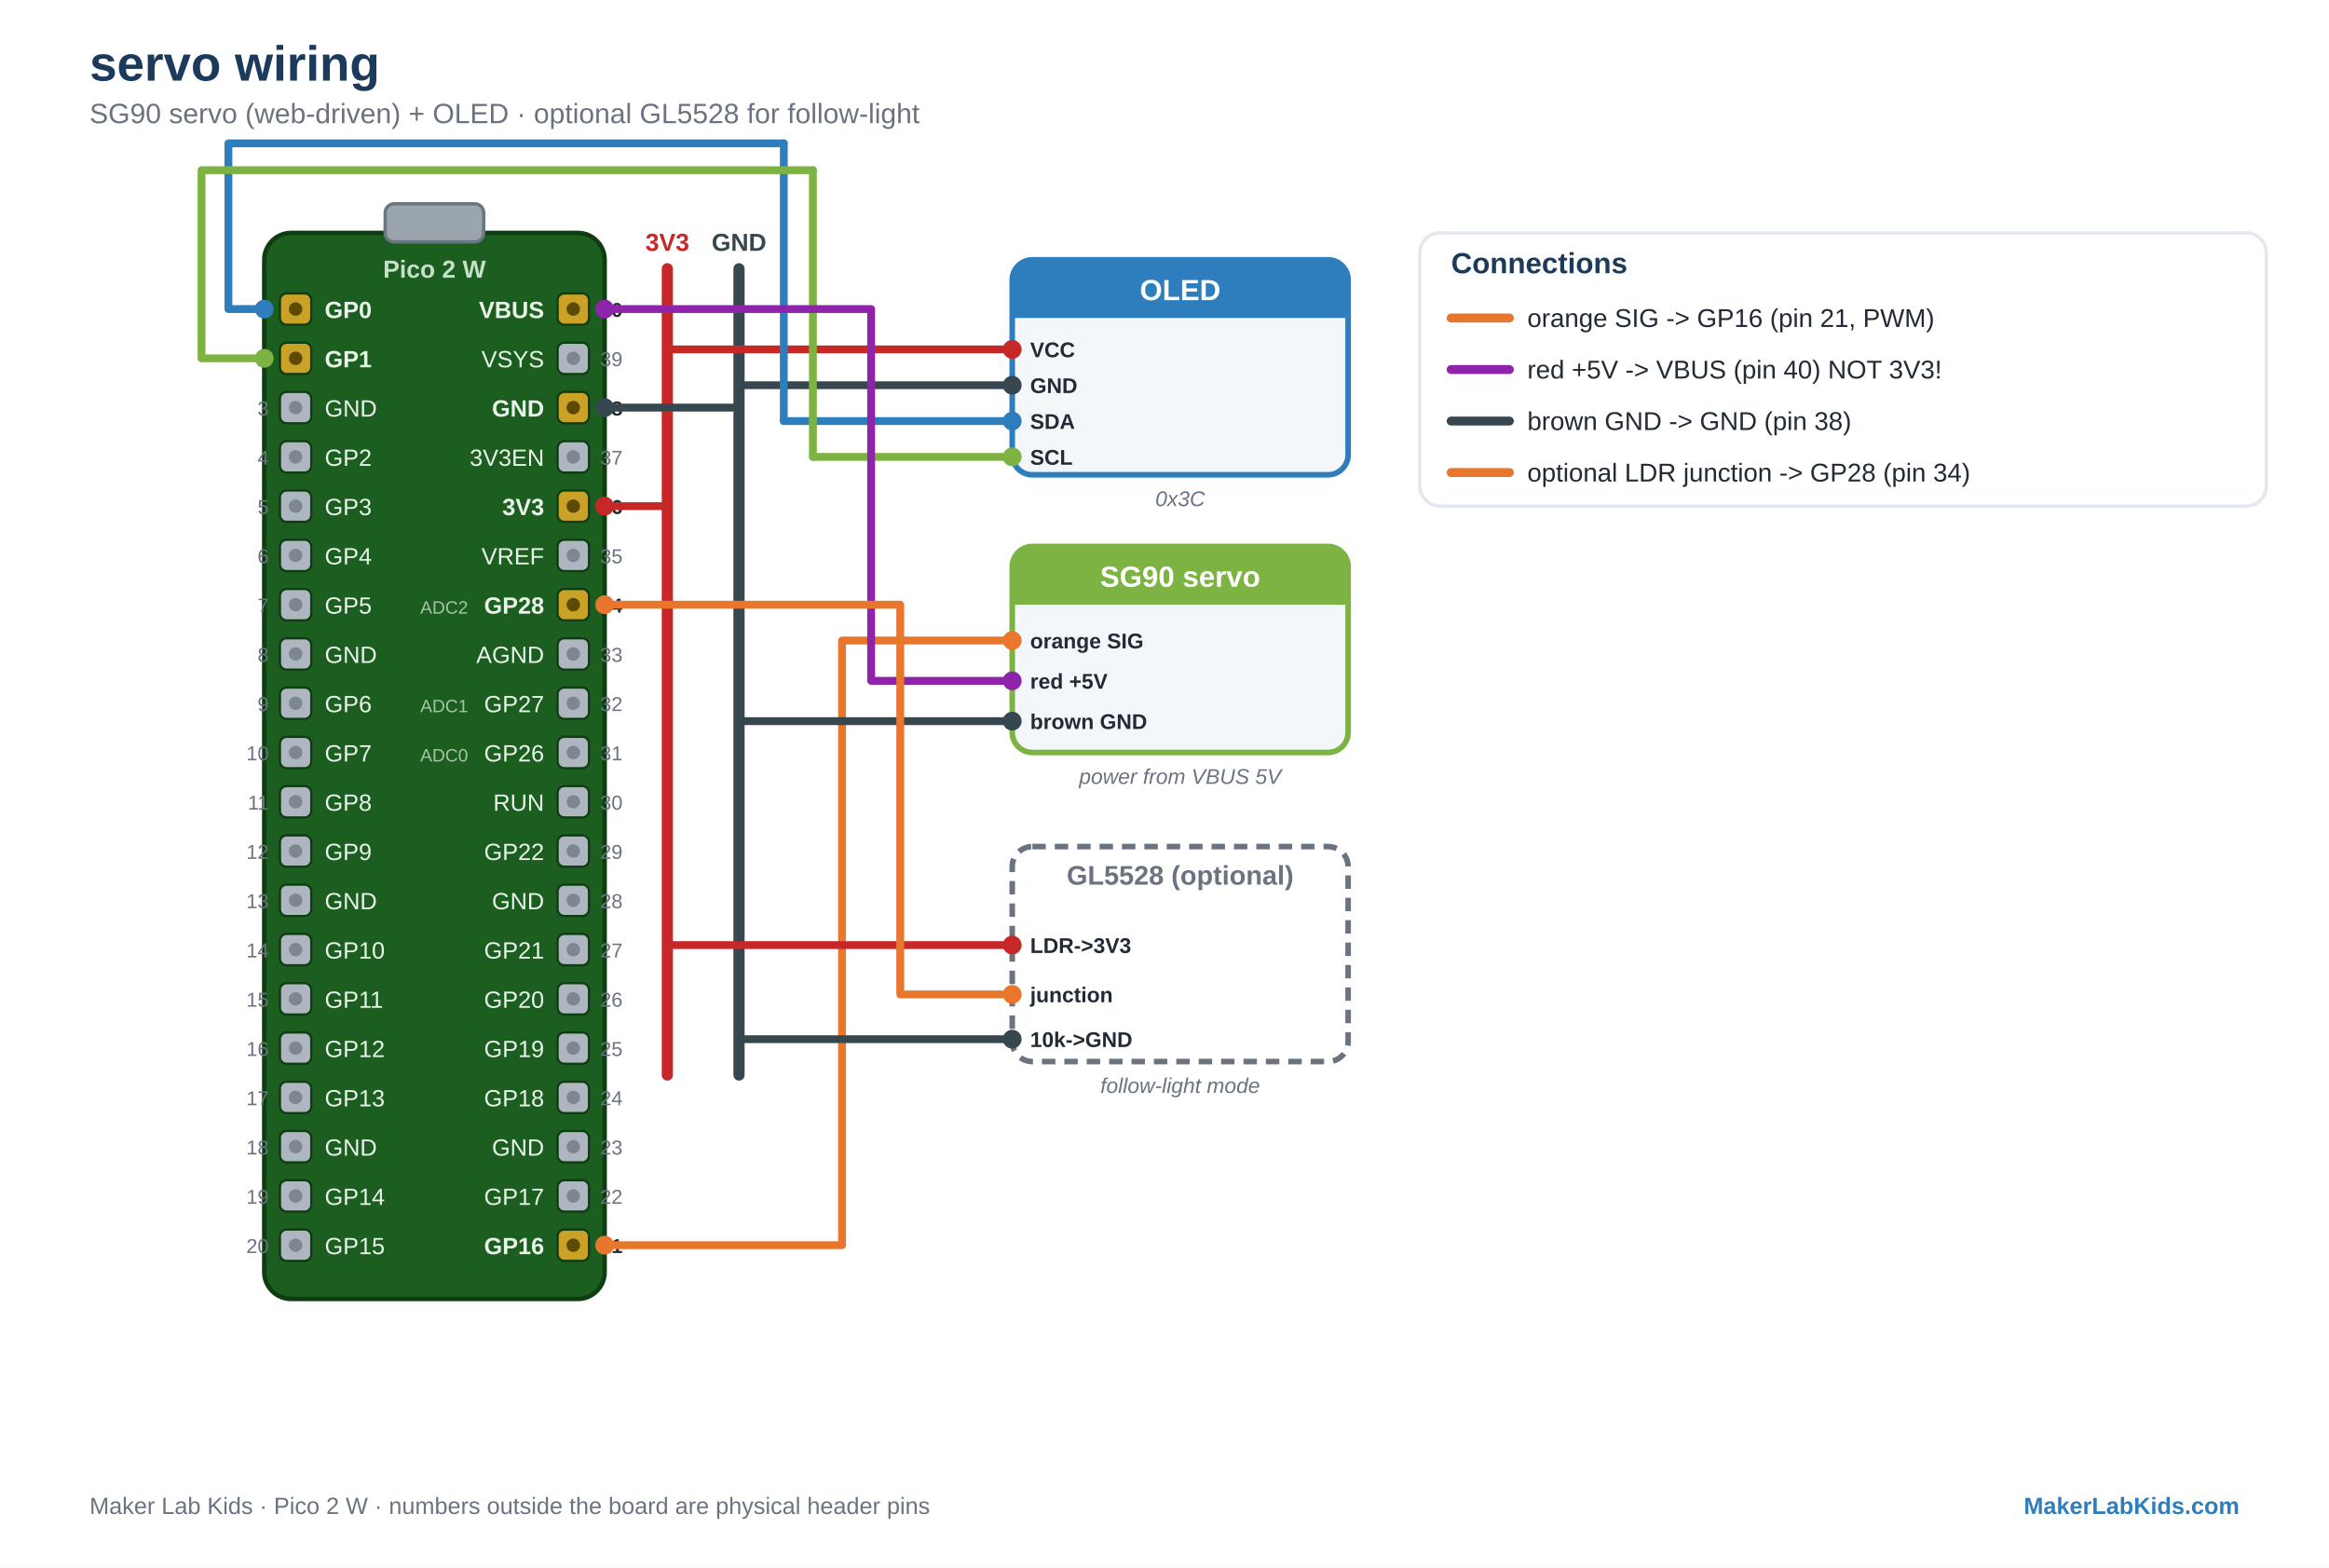
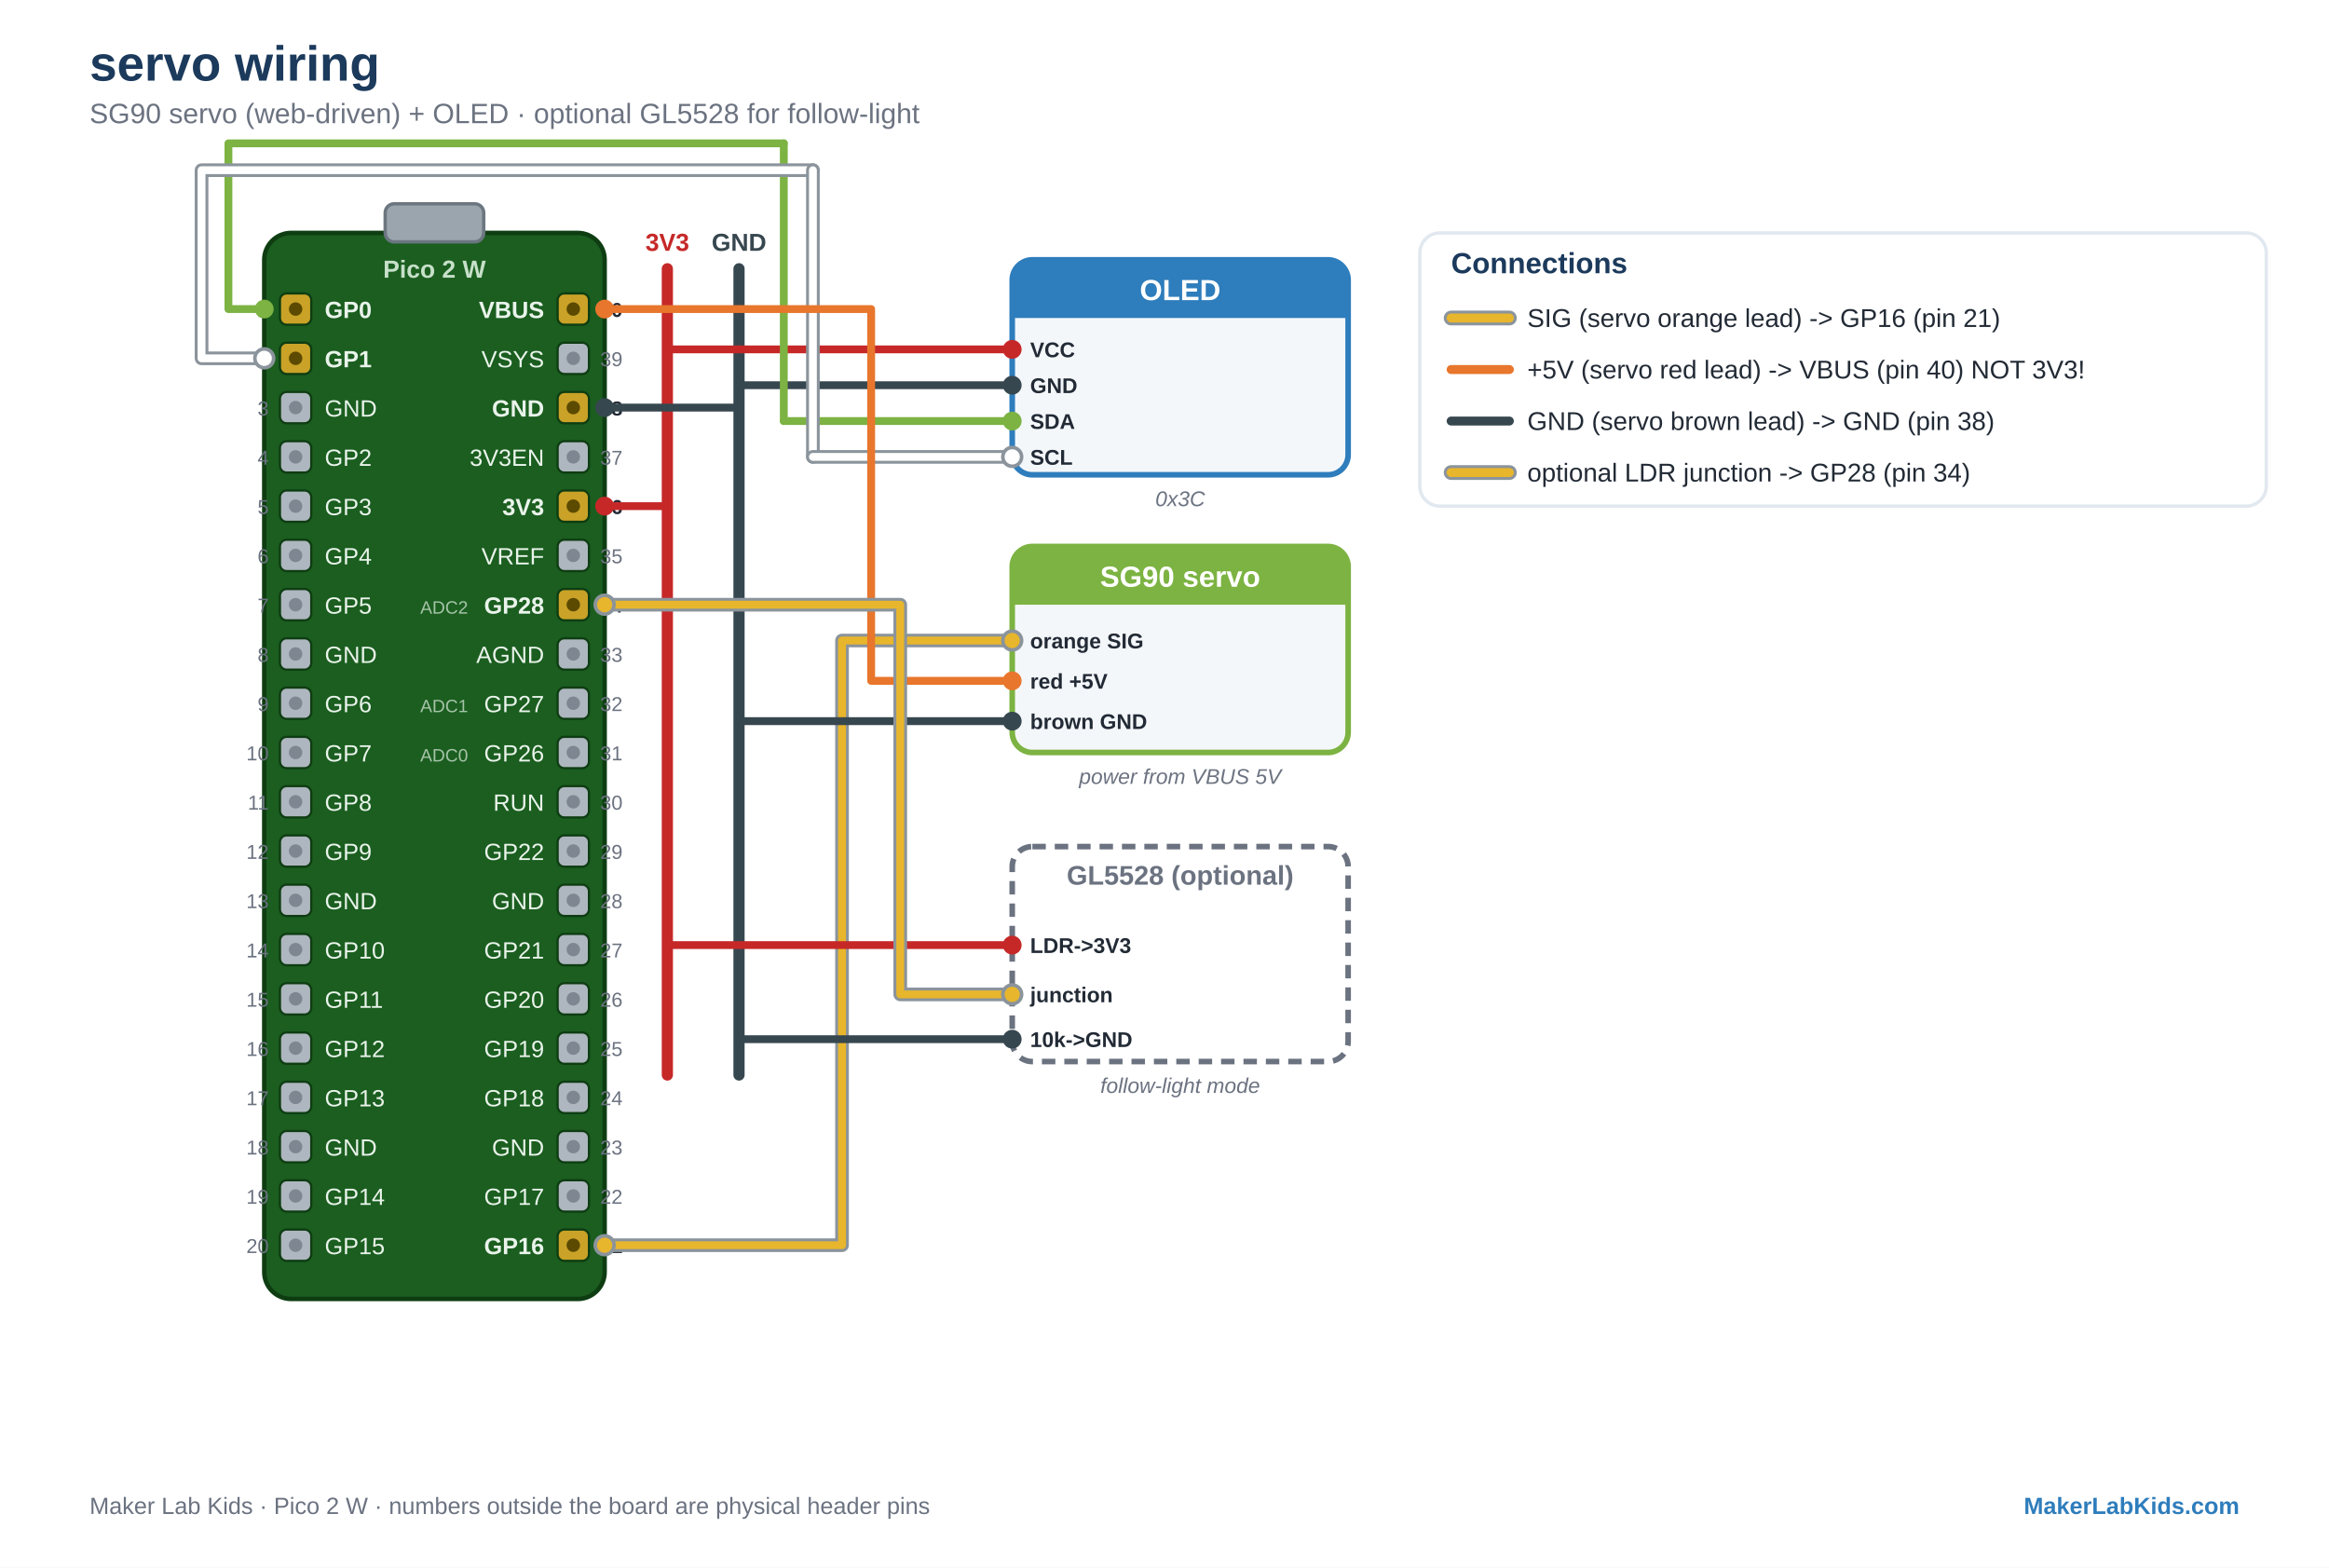
<svg xmlns="http://www.w3.org/2000/svg" viewBox="0 0 1040 700" font-family="Arial, Helvetica, sans-serif">
  <rect width="1040" height="700" fill="#FFFFFF" />
  <text x="40" y="36" font-family="Arial, Helvetica, sans-serif" font-size="22" fill="#1B3A5C" text-anchor="start" font-weight="bold">servo wiring</text>
  <text x="40" y="55" font-family="Arial, Helvetica, sans-serif" font-size="12.5" fill="#6B7280" text-anchor="start">SG90 servo (web-driven) + OLED  ·  optional GL5528 for follow-light</text>
  <rect x="118" y="104" width="152" height="476" rx="12" fill="#1B5E20" stroke="#0E3D12" stroke-width="2" />
  <rect x="172" y="91" width="44" height="17" rx="4" fill="#9AA5AD" stroke="#6B7680" stroke-width="1.5" />
  <text x="194" y="124" font-family="Arial, Helvetica, sans-serif" font-size="11" fill="#C7E0C9" text-anchor="middle" font-weight="bold">Pico 2 W</text>
  <rect x="125" y="131" width="14" height="14" rx="3" fill="#C9A227" stroke="#0E3D12" stroke-width="1" />
  <circle cx="132" cy="138" r="3" fill="#5C4A00" />
  <text x="145" y="142" font-family="Arial, Helvetica, sans-serif" font-size="10.5" fill="#EAF4EB" text-anchor="start" font-weight="bold">GP0</text>
  <text x="120" y="141.5" font-family="Arial, Helvetica, sans-serif" font-size="9" fill="#222A35" text-anchor="end" font-weight="bold">1</text>
  <rect x="125" y="153" width="14" height="14" rx="3" fill="#C9A227" stroke="#0E3D12" stroke-width="1" />
  <circle cx="132" cy="160" r="3" fill="#5C4A00" />
  <text x="145" y="164" font-family="Arial, Helvetica, sans-serif" font-size="10.5" fill="#EAF4EB" text-anchor="start" font-weight="bold">GP1</text>
  <text x="120" y="163.5" font-family="Arial, Helvetica, sans-serif" font-size="9" fill="#222A35" text-anchor="end" font-weight="bold">2</text>
  <rect x="125" y="175" width="14" height="14" rx="3" fill="#AEB6BF" stroke="#0E3D12" stroke-width="1" />
  <circle cx="132" cy="182" r="3" fill="#7E8791" />
  <text x="145" y="186" font-family="Arial, Helvetica, sans-serif" font-size="10.5" fill="#EAF4EB" text-anchor="start">GND</text>
  <text x="120" y="185.5" font-family="Arial, Helvetica, sans-serif" font-size="9" fill="#6B7280" text-anchor="end">3</text>
  <rect x="125" y="197" width="14" height="14" rx="3" fill="#AEB6BF" stroke="#0E3D12" stroke-width="1" />
  <circle cx="132" cy="204" r="3" fill="#7E8791" />
  <text x="145" y="208" font-family="Arial, Helvetica, sans-serif" font-size="10.5" fill="#EAF4EB" text-anchor="start">GP2</text>
  <text x="120" y="207.5" font-family="Arial, Helvetica, sans-serif" font-size="9" fill="#6B7280" text-anchor="end">4</text>
  <rect x="125" y="219" width="14" height="14" rx="3" fill="#AEB6BF" stroke="#0E3D12" stroke-width="1" />
  <circle cx="132" cy="226" r="3" fill="#7E8791" />
  <text x="145" y="230" font-family="Arial, Helvetica, sans-serif" font-size="10.5" fill="#EAF4EB" text-anchor="start">GP3</text>
  <text x="120" y="229.5" font-family="Arial, Helvetica, sans-serif" font-size="9" fill="#6B7280" text-anchor="end">5</text>
  <rect x="125" y="241" width="14" height="14" rx="3" fill="#AEB6BF" stroke="#0E3D12" stroke-width="1" />
  <circle cx="132" cy="248" r="3" fill="#7E8791" />
  <text x="145" y="252" font-family="Arial, Helvetica, sans-serif" font-size="10.5" fill="#EAF4EB" text-anchor="start">GP4</text>
  <text x="120" y="251.5" font-family="Arial, Helvetica, sans-serif" font-size="9" fill="#6B7280" text-anchor="end">6</text>
  <rect x="125" y="263" width="14" height="14" rx="3" fill="#AEB6BF" stroke="#0E3D12" stroke-width="1" />
  <circle cx="132" cy="270" r="3" fill="#7E8791" />
  <text x="145" y="274" font-family="Arial, Helvetica, sans-serif" font-size="10.5" fill="#EAF4EB" text-anchor="start">GP5</text>
  <text x="120" y="273.5" font-family="Arial, Helvetica, sans-serif" font-size="9" fill="#6B7280" text-anchor="end">7</text>
  <rect x="125" y="285" width="14" height="14" rx="3" fill="#AEB6BF" stroke="#0E3D12" stroke-width="1" />
  <circle cx="132" cy="292" r="3" fill="#7E8791" />
  <text x="145" y="296" font-family="Arial, Helvetica, sans-serif" font-size="10.5" fill="#EAF4EB" text-anchor="start">GND</text>
  <text x="120" y="295.5" font-family="Arial, Helvetica, sans-serif" font-size="9" fill="#6B7280" text-anchor="end">8</text>
  <rect x="125" y="307" width="14" height="14" rx="3" fill="#AEB6BF" stroke="#0E3D12" stroke-width="1" />
  <circle cx="132" cy="314" r="3" fill="#7E8791" />
  <text x="145" y="318" font-family="Arial, Helvetica, sans-serif" font-size="10.5" fill="#EAF4EB" text-anchor="start">GP6</text>
  <text x="120" y="317.5" font-family="Arial, Helvetica, sans-serif" font-size="9" fill="#6B7280" text-anchor="end">9</text>
  <rect x="125" y="329" width="14" height="14" rx="3" fill="#AEB6BF" stroke="#0E3D12" stroke-width="1" />
  <circle cx="132" cy="336" r="3" fill="#7E8791" />
  <text x="145" y="340" font-family="Arial, Helvetica, sans-serif" font-size="10.5" fill="#EAF4EB" text-anchor="start">GP7</text>
  <text x="120" y="339.5" font-family="Arial, Helvetica, sans-serif" font-size="9" fill="#6B7280" text-anchor="end">10</text>
  <rect x="125" y="351" width="14" height="14" rx="3" fill="#AEB6BF" stroke="#0E3D12" stroke-width="1" />
  <circle cx="132" cy="358" r="3" fill="#7E8791" />
  <text x="145" y="362" font-family="Arial, Helvetica, sans-serif" font-size="10.5" fill="#EAF4EB" text-anchor="start">GP8</text>
  <text x="120" y="361.5" font-family="Arial, Helvetica, sans-serif" font-size="9" fill="#6B7280" text-anchor="end">11</text>
  <rect x="125" y="373" width="14" height="14" rx="3" fill="#AEB6BF" stroke="#0E3D12" stroke-width="1" />
  <circle cx="132" cy="380" r="3" fill="#7E8791" />
  <text x="145" y="384" font-family="Arial, Helvetica, sans-serif" font-size="10.5" fill="#EAF4EB" text-anchor="start">GP9</text>
  <text x="120" y="383.5" font-family="Arial, Helvetica, sans-serif" font-size="9" fill="#6B7280" text-anchor="end">12</text>
  <rect x="125" y="395" width="14" height="14" rx="3" fill="#AEB6BF" stroke="#0E3D12" stroke-width="1" />
  <circle cx="132" cy="402" r="3" fill="#7E8791" />
  <text x="145" y="406" font-family="Arial, Helvetica, sans-serif" font-size="10.5" fill="#EAF4EB" text-anchor="start">GND</text>
  <text x="120" y="405.5" font-family="Arial, Helvetica, sans-serif" font-size="9" fill="#6B7280" text-anchor="end">13</text>
  <rect x="125" y="417" width="14" height="14" rx="3" fill="#AEB6BF" stroke="#0E3D12" stroke-width="1" />
  <circle cx="132" cy="424" r="3" fill="#7E8791" />
  <text x="145" y="428" font-family="Arial, Helvetica, sans-serif" font-size="10.5" fill="#EAF4EB" text-anchor="start">GP10</text>
  <text x="120" y="427.5" font-family="Arial, Helvetica, sans-serif" font-size="9" fill="#6B7280" text-anchor="end">14</text>
  <rect x="125" y="439" width="14" height="14" rx="3" fill="#AEB6BF" stroke="#0E3D12" stroke-width="1" />
  <circle cx="132" cy="446" r="3" fill="#7E8791" />
  <text x="145" y="450" font-family="Arial, Helvetica, sans-serif" font-size="10.5" fill="#EAF4EB" text-anchor="start">GP11</text>
  <text x="120" y="449.5" font-family="Arial, Helvetica, sans-serif" font-size="9" fill="#6B7280" text-anchor="end">15</text>
  <rect x="125" y="461" width="14" height="14" rx="3" fill="#AEB6BF" stroke="#0E3D12" stroke-width="1" />
  <circle cx="132" cy="468" r="3" fill="#7E8791" />
  <text x="145" y="472" font-family="Arial, Helvetica, sans-serif" font-size="10.5" fill="#EAF4EB" text-anchor="start">GP12</text>
  <text x="120" y="471.5" font-family="Arial, Helvetica, sans-serif" font-size="9" fill="#6B7280" text-anchor="end">16</text>
  <rect x="125" y="483" width="14" height="14" rx="3" fill="#AEB6BF" stroke="#0E3D12" stroke-width="1" />
  <circle cx="132" cy="490" r="3" fill="#7E8791" />
  <text x="145" y="494" font-family="Arial, Helvetica, sans-serif" font-size="10.5" fill="#EAF4EB" text-anchor="start">GP13</text>
  <text x="120" y="493.5" font-family="Arial, Helvetica, sans-serif" font-size="9" fill="#6B7280" text-anchor="end">17</text>
  <rect x="125" y="505" width="14" height="14" rx="3" fill="#AEB6BF" stroke="#0E3D12" stroke-width="1" />
  <circle cx="132" cy="512" r="3" fill="#7E8791" />
  <text x="145" y="516" font-family="Arial, Helvetica, sans-serif" font-size="10.5" fill="#EAF4EB" text-anchor="start">GND</text>
  <text x="120" y="515.5" font-family="Arial, Helvetica, sans-serif" font-size="9" fill="#6B7280" text-anchor="end">18</text>
  <rect x="125" y="527" width="14" height="14" rx="3" fill="#AEB6BF" stroke="#0E3D12" stroke-width="1" />
  <circle cx="132" cy="534" r="3" fill="#7E8791" />
  <text x="145" y="538" font-family="Arial, Helvetica, sans-serif" font-size="10.5" fill="#EAF4EB" text-anchor="start">GP14</text>
  <text x="120" y="537.5" font-family="Arial, Helvetica, sans-serif" font-size="9" fill="#6B7280" text-anchor="end">19</text>
  <rect x="125" y="549" width="14" height="14" rx="3" fill="#AEB6BF" stroke="#0E3D12" stroke-width="1" />
  <circle cx="132" cy="556" r="3" fill="#7E8791" />
  <text x="145" y="560" font-family="Arial, Helvetica, sans-serif" font-size="10.5" fill="#EAF4EB" text-anchor="start">GP15</text>
  <text x="120" y="559.5" font-family="Arial, Helvetica, sans-serif" font-size="9" fill="#6B7280" text-anchor="end">20</text>
  <rect x="249" y="549" width="14" height="14" rx="3" fill="#C9A227" stroke="#0E3D12" stroke-width="1" />
  <circle cx="256" cy="556" r="3" fill="#5C4A00" />
  <text x="243" y="560" font-family="Arial, Helvetica, sans-serif" font-size="10.5" fill="#EAF4EB" text-anchor="end" font-weight="bold">GP16</text>
  <text x="268" y="559.5" font-family="Arial, Helvetica, sans-serif" font-size="9" fill="#222A35" text-anchor="start" font-weight="bold">21</text>
  <rect x="249" y="527" width="14" height="14" rx="3" fill="#AEB6BF" stroke="#0E3D12" stroke-width="1" />
  <circle cx="256" cy="534" r="3" fill="#7E8791" />
  <text x="243" y="538" font-family="Arial, Helvetica, sans-serif" font-size="10.5" fill="#EAF4EB" text-anchor="end">GP17</text>
  <text x="268" y="537.5" font-family="Arial, Helvetica, sans-serif" font-size="9" fill="#6B7280" text-anchor="start">22</text>
  <rect x="249" y="505" width="14" height="14" rx="3" fill="#AEB6BF" stroke="#0E3D12" stroke-width="1" />
  <circle cx="256" cy="512" r="3" fill="#7E8791" />
  <text x="243" y="516" font-family="Arial, Helvetica, sans-serif" font-size="10.5" fill="#EAF4EB" text-anchor="end">GND</text>
  <text x="268" y="515.5" font-family="Arial, Helvetica, sans-serif" font-size="9" fill="#6B7280" text-anchor="start">23</text>
  <rect x="249" y="483" width="14" height="14" rx="3" fill="#AEB6BF" stroke="#0E3D12" stroke-width="1" />
  <circle cx="256" cy="490" r="3" fill="#7E8791" />
  <text x="243" y="494" font-family="Arial, Helvetica, sans-serif" font-size="10.5" fill="#EAF4EB" text-anchor="end">GP18</text>
  <text x="268" y="493.5" font-family="Arial, Helvetica, sans-serif" font-size="9" fill="#6B7280" text-anchor="start">24</text>
  <rect x="249" y="461" width="14" height="14" rx="3" fill="#AEB6BF" stroke="#0E3D12" stroke-width="1" />
  <circle cx="256" cy="468" r="3" fill="#7E8791" />
  <text x="243" y="472" font-family="Arial, Helvetica, sans-serif" font-size="10.5" fill="#EAF4EB" text-anchor="end">GP19</text>
  <text x="268" y="471.5" font-family="Arial, Helvetica, sans-serif" font-size="9" fill="#6B7280" text-anchor="start">25</text>
  <rect x="249" y="439" width="14" height="14" rx="3" fill="#AEB6BF" stroke="#0E3D12" stroke-width="1" />
  <circle cx="256" cy="446" r="3" fill="#7E8791" />
  <text x="243" y="450" font-family="Arial, Helvetica, sans-serif" font-size="10.5" fill="#EAF4EB" text-anchor="end">GP20</text>
  <text x="268" y="449.5" font-family="Arial, Helvetica, sans-serif" font-size="9" fill="#6B7280" text-anchor="start">26</text>
  <rect x="249" y="417" width="14" height="14" rx="3" fill="#AEB6BF" stroke="#0E3D12" stroke-width="1" />
  <circle cx="256" cy="424" r="3" fill="#7E8791" />
  <text x="243" y="428" font-family="Arial, Helvetica, sans-serif" font-size="10.5" fill="#EAF4EB" text-anchor="end">GP21</text>
  <text x="268" y="427.5" font-family="Arial, Helvetica, sans-serif" font-size="9" fill="#6B7280" text-anchor="start">27</text>
  <rect x="249" y="395" width="14" height="14" rx="3" fill="#AEB6BF" stroke="#0E3D12" stroke-width="1" />
  <circle cx="256" cy="402" r="3" fill="#7E8791" />
  <text x="243" y="406" font-family="Arial, Helvetica, sans-serif" font-size="10.5" fill="#EAF4EB" text-anchor="end">GND</text>
  <text x="268" y="405.5" font-family="Arial, Helvetica, sans-serif" font-size="9" fill="#6B7280" text-anchor="start">28</text>
  <rect x="249" y="373" width="14" height="14" rx="3" fill="#AEB6BF" stroke="#0E3D12" stroke-width="1" />
  <circle cx="256" cy="380" r="3" fill="#7E8791" />
  <text x="243" y="384" font-family="Arial, Helvetica, sans-serif" font-size="10.5" fill="#EAF4EB" text-anchor="end">GP22</text>
  <text x="268" y="383.5" font-family="Arial, Helvetica, sans-serif" font-size="9" fill="#6B7280" text-anchor="start">29</text>
  <rect x="249" y="351" width="14" height="14" rx="3" fill="#AEB6BF" stroke="#0E3D12" stroke-width="1" />
  <circle cx="256" cy="358" r="3" fill="#7E8791" />
  <text x="243" y="362" font-family="Arial, Helvetica, sans-serif" font-size="10.5" fill="#EAF4EB" text-anchor="end">RUN</text>
  <text x="268" y="361.5" font-family="Arial, Helvetica, sans-serif" font-size="9" fill="#6B7280" text-anchor="start">30</text>
  <rect x="249" y="329" width="14" height="14" rx="3" fill="#AEB6BF" stroke="#0E3D12" stroke-width="1" />
  <circle cx="256" cy="336" r="3" fill="#7E8791" />
  <text x="243" y="340" font-family="Arial, Helvetica, sans-serif" font-size="10.5" fill="#EAF4EB" text-anchor="end">GP26</text>
  <text x="209" y="340" font-family="Arial, Helvetica, sans-serif" font-size="8" fill="#A6C4A8" text-anchor="end">ADC0</text>
  <text x="268" y="339.5" font-family="Arial, Helvetica, sans-serif" font-size="9" fill="#6B7280" text-anchor="start">31</text>
  <rect x="249" y="307" width="14" height="14" rx="3" fill="#AEB6BF" stroke="#0E3D12" stroke-width="1" />
  <circle cx="256" cy="314" r="3" fill="#7E8791" />
  <text x="243" y="318" font-family="Arial, Helvetica, sans-serif" font-size="10.5" fill="#EAF4EB" text-anchor="end">GP27</text>
  <text x="209" y="318" font-family="Arial, Helvetica, sans-serif" font-size="8" fill="#A6C4A8" text-anchor="end">ADC1</text>
  <text x="268" y="317.5" font-family="Arial, Helvetica, sans-serif" font-size="9" fill="#6B7280" text-anchor="start">32</text>
  <rect x="249" y="285" width="14" height="14" rx="3" fill="#AEB6BF" stroke="#0E3D12" stroke-width="1" />
  <circle cx="256" cy="292" r="3" fill="#7E8791" />
  <text x="243" y="296" font-family="Arial, Helvetica, sans-serif" font-size="10.5" fill="#EAF4EB" text-anchor="end">AGND</text>
  <text x="268" y="295.5" font-family="Arial, Helvetica, sans-serif" font-size="9" fill="#6B7280" text-anchor="start">33</text>
  <rect x="249" y="263" width="14" height="14" rx="3" fill="#C9A227" stroke="#0E3D12" stroke-width="1" />
  <circle cx="256" cy="270" r="3" fill="#5C4A00" />
  <text x="243" y="274" font-family="Arial, Helvetica, sans-serif" font-size="10.5" fill="#EAF4EB" text-anchor="end" font-weight="bold">GP28</text>
  <text x="209" y="274" font-family="Arial, Helvetica, sans-serif" font-size="8" fill="#A6C4A8" text-anchor="end">ADC2</text>
  <text x="268" y="273.5" font-family="Arial, Helvetica, sans-serif" font-size="9" fill="#222A35" text-anchor="start" font-weight="bold">34</text>
  <rect x="249" y="241" width="14" height="14" rx="3" fill="#AEB6BF" stroke="#0E3D12" stroke-width="1" />
  <circle cx="256" cy="248" r="3" fill="#7E8791" />
  <text x="243" y="252" font-family="Arial, Helvetica, sans-serif" font-size="10.5" fill="#EAF4EB" text-anchor="end">VREF</text>
  <text x="268" y="251.5" font-family="Arial, Helvetica, sans-serif" font-size="9" fill="#6B7280" text-anchor="start">35</text>
  <rect x="249" y="219" width="14" height="14" rx="3" fill="#C9A227" stroke="#0E3D12" stroke-width="1" />
  <circle cx="256" cy="226" r="3" fill="#5C4A00" />
  <text x="243" y="230" font-family="Arial, Helvetica, sans-serif" font-size="10.5" fill="#EAF4EB" text-anchor="end" font-weight="bold">3V3</text>
  <text x="268" y="229.5" font-family="Arial, Helvetica, sans-serif" font-size="9" fill="#222A35" text-anchor="start" font-weight="bold">36</text>
  <rect x="249" y="197" width="14" height="14" rx="3" fill="#AEB6BF" stroke="#0E3D12" stroke-width="1" />
  <circle cx="256" cy="204" r="3" fill="#7E8791" />
  <text x="243" y="208" font-family="Arial, Helvetica, sans-serif" font-size="10.5" fill="#EAF4EB" text-anchor="end">3V3EN</text>
  <text x="268" y="207.5" font-family="Arial, Helvetica, sans-serif" font-size="9" fill="#6B7280" text-anchor="start">37</text>
  <rect x="249" y="175" width="14" height="14" rx="3" fill="#C9A227" stroke="#0E3D12" stroke-width="1" />
  <circle cx="256" cy="182" r="3" fill="#5C4A00" />
  <text x="243" y="186" font-family="Arial, Helvetica, sans-serif" font-size="10.5" fill="#EAF4EB" text-anchor="end" font-weight="bold">GND</text>
  <text x="268" y="185.5" font-family="Arial, Helvetica, sans-serif" font-size="9" fill="#222A35" text-anchor="start" font-weight="bold">38</text>
  <rect x="249" y="153" width="14" height="14" rx="3" fill="#AEB6BF" stroke="#0E3D12" stroke-width="1" />
  <circle cx="256" cy="160" r="3" fill="#7E8791" />
  <text x="243" y="164" font-family="Arial, Helvetica, sans-serif" font-size="10.5" fill="#EAF4EB" text-anchor="end">VSYS</text>
  <text x="268" y="163.5" font-family="Arial, Helvetica, sans-serif" font-size="9" fill="#6B7280" text-anchor="start">39</text>
  <rect x="249" y="131" width="14" height="14" rx="3" fill="#C9A227" stroke="#0E3D12" stroke-width="1" />
  <circle cx="256" cy="138" r="3" fill="#5C4A00" />
  <text x="243" y="142" font-family="Arial, Helvetica, sans-serif" font-size="10.5" fill="#EAF4EB" text-anchor="end" font-weight="bold">VBUS</text>
  <text x="268" y="141.5" font-family="Arial, Helvetica, sans-serif" font-size="9" fill="#222A35" text-anchor="start" font-weight="bold">40</text>
  <path d="M298 120 L298 480" fill="none" stroke="#C62828" stroke-width="5" stroke-linejoin="round" stroke-linecap="round" />
  <path d="M330 120 L330 480" fill="none" stroke="#37474F" stroke-width="5" stroke-linejoin="round" stroke-linecap="round" />
  <text x="298" y="112" font-family="Arial, Helvetica, sans-serif" font-size="11" fill="#C62828" text-anchor="middle" font-weight="bold">3V3</text>
  <text x="330" y="112" font-family="Arial, Helvetica, sans-serif" font-size="11" fill="#37474F" text-anchor="middle" font-weight="bold">GND</text>
  <path d="M270 226 L298 226" fill="none" stroke="#C62828" stroke-width="3.5" stroke-linejoin="round" stroke-linecap="round" />
  <circle cx="270" cy="226" r="4.2" fill="#C62828" />
  <path d="M270 182 L330 182" fill="none" stroke="#37474F" stroke-width="3.5" stroke-linejoin="round" stroke-linecap="round" />
  <circle cx="270" cy="182" r="4.2" fill="#37474F" />
  <rect x="452" y="116" width="150" height="96" rx="9" fill="#F4F7FA" stroke="#2E7DBC" stroke-width="2.5" />
  <path d="M452 125 q0 -9 9 -9 h132 q9 0 9 9 v17 h-150 z" fill="#2E7DBC" />
  <text x="527" y="134" font-family="Arial, Helvetica, sans-serif" font-size="13" fill="#FFFFFF" text-anchor="middle" font-weight="bold">OLED</text>
  <text x="527" y="226" font-family="Arial, Helvetica, sans-serif" font-size="9.5" fill="#6B7280" text-anchor="middle" font-style="italic">0x3C</text>
  <text x="460" y="159.5" font-family="Arial, Helvetica, sans-serif" font-size="9.5" fill="#222A35" text-anchor="start" font-weight="bold">VCC</text>
  <text x="460" y="175.5" font-family="Arial, Helvetica, sans-serif" font-size="9.5" fill="#222A35" text-anchor="start" font-weight="bold">GND</text>
  <text x="460" y="191.5" font-family="Arial, Helvetica, sans-serif" font-size="9.5" fill="#222A35" text-anchor="start" font-weight="bold">SDA</text>
  <text x="460" y="207.5" font-family="Arial, Helvetica, sans-serif" font-size="9.5" fill="#222A35" text-anchor="start" font-weight="bold">SCL</text>
  <rect x="452" y="244" width="150" height="92" rx="9" fill="#F4F7FA" stroke="#7CB342" stroke-width="2.5" />
  <path d="M452 253 q0 -9 9 -9 h132 q9 0 9 9 v17 h-150 z" fill="#7CB342" />
  <text x="527" y="262" font-family="Arial, Helvetica, sans-serif" font-size="13" fill="#FFFFFF" text-anchor="middle" font-weight="bold">SG90 servo</text>
  <text x="527" y="350" font-family="Arial, Helvetica, sans-serif" font-size="9.5" fill="#6B7280" text-anchor="middle" font-style="italic">power from VBUS 5V</text>
  <text x="460" y="289.5" font-family="Arial, Helvetica, sans-serif" font-size="9.5" fill="#222A35" text-anchor="start" font-weight="bold">orange SIG</text>
  <text x="460" y="307.5" font-family="Arial, Helvetica, sans-serif" font-size="9.5" fill="#222A35" text-anchor="start" font-weight="bold">red +5V</text>
  <text x="460" y="325.5" font-family="Arial, Helvetica, sans-serif" font-size="9.5" fill="#222A35" text-anchor="start" font-weight="bold">brown GND</text>
  <path d="M298 156 L452 156" fill="none" stroke="#C62828" stroke-width="3.5" stroke-linejoin="round" stroke-linecap="round" />
  <circle cx="452" cy="156" r="4.2" fill="#C62828" />
  <path d="M330 172 L452 172" fill="none" stroke="#37474F" stroke-width="3.5" stroke-linejoin="round" stroke-linecap="round" />
  <circle cx="452" cy="172" r="4.2" fill="#37474F" />
-   <path d="M118 138 L102 138 L102 64 L350 64" fill="none" stroke="#2E7DBC" stroke-width="3.5" stroke-linejoin="round" stroke-linecap="round" />
-   <circle cx="118" cy="138" r="4.2" fill="#2E7DBC" />
-   <path d="M350 64 L350 188" fill="none" stroke="#2E7DBC" stroke-width="3.5" stroke-linejoin="round" stroke-linecap="round" />
-   <path d="M350 188 L452 188" fill="none" stroke="#2E7DBC" stroke-width="3.5" stroke-linejoin="round" stroke-linecap="round" />
-   <circle cx="452" cy="188" r="4.2" fill="#2E7DBC" />
-   <path d="M118 160 L90 160 L90 76 L363 76" fill="none" stroke="#7CB342" stroke-width="3.5" stroke-linejoin="round" stroke-linecap="round" />
-   <circle cx="118" cy="160" r="4.2" fill="#7CB342" />
-   <path d="M363 76 L363 204" fill="none" stroke="#7CB342" stroke-width="3.5" stroke-linejoin="round" stroke-linecap="round" />
-   <path d="M363 204 L452 204" fill="none" stroke="#7CB342" stroke-width="3.5" stroke-linejoin="round" stroke-linecap="round" />
-   <circle cx="452" cy="204" r="4.2" fill="#7CB342" />
-   <path d="M270 556 L376 556 L376 286 L452 286" fill="none" stroke="#E8762C" stroke-width="3.5" stroke-linejoin="round" stroke-linecap="round" />
-   <circle cx="270" cy="556" r="4.2" fill="#E8762C" />
-   <circle cx="452" cy="286" r="4.2" fill="#E8762C" />
-   <path d="M270 138 L389 138 L389 304 L452 304" fill="none" stroke="#8E24AA" stroke-width="3.5" stroke-linejoin="round" stroke-linecap="round" />
-   <circle cx="270" cy="138" r="4.2" fill="#8E24AA" />
-   <circle cx="452" cy="304" r="4.2" fill="#8E24AA" />
+   <path d="M118 138 L102 138 L102 64 L350 64" fill="none" stroke="#7CB342" stroke-width="3.5" stroke-linejoin="round" stroke-linecap="round" />
+   <circle cx="118" cy="138" r="4.2" fill="#7CB342" />
+   <path d="M350 64 L350 188" fill="none" stroke="#7CB342" stroke-width="3.5" stroke-linejoin="round" stroke-linecap="round" />
+   <path d="M350 188 L452 188" fill="none" stroke="#7CB342" stroke-width="3.5" stroke-linejoin="round" stroke-linecap="round" />
+   <circle cx="452" cy="188" r="4.2" fill="#7CB342" />
+   <path d="M118 160 L90 160 L90 76 L363 76" fill="none" stroke="#8B949C" stroke-width="6.1" stroke-linejoin="round" stroke-linecap="round" />
+   <path d="M118 160 L90 160 L90 76 L363 76" fill="none" stroke="#FFFFFF" stroke-width="3.5" stroke-linejoin="round" stroke-linecap="round" />
+   <circle cx="118" cy="160" r="4.2" fill="#FFFFFF" stroke="#8B949C" stroke-width="1.6" />
+   <path d="M363 76 L363 204" fill="none" stroke="#8B949C" stroke-width="6.1" stroke-linejoin="round" stroke-linecap="round" />
+   <path d="M363 76 L363 204" fill="none" stroke="#FFFFFF" stroke-width="3.5" stroke-linejoin="round" stroke-linecap="round" />
+   <path d="M363 204 L452 204" fill="none" stroke="#8B949C" stroke-width="6.1" stroke-linejoin="round" stroke-linecap="round" />
+   <path d="M363 204 L452 204" fill="none" stroke="#FFFFFF" stroke-width="3.5" stroke-linejoin="round" stroke-linecap="round" />
+   <circle cx="452" cy="204" r="4.2" fill="#FFFFFF" stroke="#8B949C" stroke-width="1.6" />
+   <path d="M270 556 L376 556 L376 286 L452 286" fill="none" stroke="#8B949C" stroke-width="6.1" stroke-linejoin="round" stroke-linecap="round" />
+   <path d="M270 556 L376 556 L376 286 L452 286" fill="none" stroke="#E8B62C" stroke-width="3.5" stroke-linejoin="round" stroke-linecap="round" />
+   <circle cx="270" cy="556" r="4.2" fill="#E8B62C" stroke="#8B949C" stroke-width="1.6" />
+   <circle cx="452" cy="286" r="4.2" fill="#E8B62C" stroke="#8B949C" stroke-width="1.6" />
+   <path d="M270 138 L389 138 L389 304 L452 304" fill="none" stroke="#E8762C" stroke-width="3.5" stroke-linejoin="round" stroke-linecap="round" />
+   <circle cx="270" cy="138" r="4.2" fill="#E8762C" />
+   <circle cx="452" cy="304" r="4.2" fill="#E8762C" />
  <path d="M330 322 L452 322" fill="none" stroke="#37474F" stroke-width="3.5" stroke-linejoin="round" stroke-linecap="round" />
  <circle cx="452" cy="322" r="4.2" fill="#37474F" />
  <rect x="452" y="378" width="150" height="96" rx="9" fill="#FFFFFF" stroke="#6B7280" stroke-width="2.5" stroke-dasharray="6 4" />
  <text x="527" y="395" font-family="Arial, Helvetica, sans-serif" font-size="12" fill="#6B7280" text-anchor="middle" font-weight="bold">GL5528 (optional)</text>
  <text x="527" y="488" font-family="Arial, Helvetica, sans-serif" font-size="9.5" fill="#6B7280" text-anchor="middle" font-style="italic">follow-light mode</text>
  <text x="460" y="425.5" font-family="Arial, Helvetica, sans-serif" font-size="9.5" fill="#222A35" text-anchor="start" font-weight="bold">LDR-&gt;3V3</text>
  <text x="460" y="447.5" font-family="Arial, Helvetica, sans-serif" font-size="9.5" fill="#222A35" text-anchor="start" font-weight="bold">junction</text>
  <text x="460" y="467.5" font-family="Arial, Helvetica, sans-serif" font-size="9.5" fill="#222A35" text-anchor="start" font-weight="bold">10k-&gt;GND</text>
  <path d="M298 422 L452 422" fill="none" stroke="#C62828" stroke-width="3.5" stroke-linejoin="round" stroke-linecap="round" />
  <circle cx="452" cy="422" r="4.2" fill="#C62828" />
-   <path d="M270 270 L402 270 L402 444 L452 444" fill="none" stroke="#E8762C" stroke-width="3.5" stroke-linejoin="round" stroke-linecap="round" />
-   <circle cx="270" cy="270" r="4.2" fill="#E8762C" />
-   <circle cx="452" cy="444" r="4.2" fill="#E8762C" />
+   <path d="M270 270 L402 270 L402 444 L452 444" fill="none" stroke="#8B949C" stroke-width="6.1" stroke-linejoin="round" stroke-linecap="round" />
+   <path d="M270 270 L402 270 L402 444 L452 444" fill="none" stroke="#E8B62C" stroke-width="3.5" stroke-linejoin="round" stroke-linecap="round" />
+   <circle cx="270" cy="270" r="4.2" fill="#E8B62C" stroke="#8B949C" stroke-width="1.6" />
+   <circle cx="452" cy="444" r="4.2" fill="#E8B62C" stroke="#8B949C" stroke-width="1.6" />
  <path d="M330 464 L452 464" fill="none" stroke="#37474F" stroke-width="3.5" stroke-linejoin="round" stroke-linecap="round" />
  <circle cx="452" cy="464" r="4.2" fill="#37474F" />
  <rect x="634" y="104" width="378" height="122" rx="9" fill="#FFFFFF" stroke="#E1E8EF" stroke-width="1.5" />
  <text x="648" y="122" font-family="Arial, Helvetica, sans-serif" font-size="13" fill="#1B3A5C" text-anchor="start" font-weight="bold">Connections</text>
-   <line x1="648" y1="142" x2="674" y2="142" stroke="#E8762C" stroke-width="4" stroke-linecap="round" />
-   <text x="682" y="146" font-family="Arial, Helvetica, sans-serif" font-size="11.5" fill="#222A35" text-anchor="start">orange SIG -&gt; GP16 (pin 21, PWM)</text>
-   <line x1="648" y1="165" x2="674" y2="165" stroke="#8E24AA" stroke-width="4" stroke-linecap="round" />
-   <text x="682" y="169" font-family="Arial, Helvetica, sans-serif" font-size="11.5" fill="#222A35" text-anchor="start">red +5V -&gt; VBUS (pin 40)   NOT 3V3!</text>
+   <line x1="648" y1="142" x2="674" y2="142" stroke="#8B949C" stroke-width="6.6" stroke-linecap="round" />
+   <line x1="648" y1="142" x2="674" y2="142" stroke="#E8B62C" stroke-width="4" stroke-linecap="round" />
+   <text x="682" y="146" font-family="Arial, Helvetica, sans-serif" font-size="11.5" fill="#222A35" text-anchor="start">SIG (servo orange lead) -&gt; GP16 (pin 21)</text>
+   <line x1="648" y1="165" x2="674" y2="165" stroke="#E8762C" stroke-width="4" stroke-linecap="round" />
+   <text x="682" y="169" font-family="Arial, Helvetica, sans-serif" font-size="11.5" fill="#222A35" text-anchor="start">+5V (servo red lead) -&gt; VBUS (pin 40) NOT 3V3!</text>
  <line x1="648" y1="188" x2="674" y2="188" stroke="#37474F" stroke-width="4" stroke-linecap="round" />
-   <text x="682" y="192" font-family="Arial, Helvetica, sans-serif" font-size="11.5" fill="#222A35" text-anchor="start">brown GND -&gt; GND (pin 38)</text>
-   <line x1="648" y1="211" x2="674" y2="211" stroke="#E8762C" stroke-width="4" stroke-linecap="round" />
+   <text x="682" y="192" font-family="Arial, Helvetica, sans-serif" font-size="11.5" fill="#222A35" text-anchor="start">GND (servo brown lead) -&gt; GND (pin 38)</text>
+   <line x1="648" y1="211" x2="674" y2="211" stroke="#8B949C" stroke-width="6.6" stroke-linecap="round" />
+   <line x1="648" y1="211" x2="674" y2="211" stroke="#E8B62C" stroke-width="4" stroke-linecap="round" />
  <text x="682" y="215" font-family="Arial, Helvetica, sans-serif" font-size="11.5" fill="#222A35" text-anchor="start">optional LDR junction -&gt; GP28 (pin 34)</text>
  <text x="40" y="676" font-family="Arial, Helvetica, sans-serif" font-size="10.5" fill="#6B7280" text-anchor="start">Maker Lab Kids  ·  Pico 2 W  ·  numbers outside the board are physical header pins</text>
  <text x="1000" y="676" font-family="Arial, Helvetica, sans-serif" font-size="10.5" fill="#2E7DBC" text-anchor="end" font-weight="bold">MakerLabKids.com</text>
</svg>
